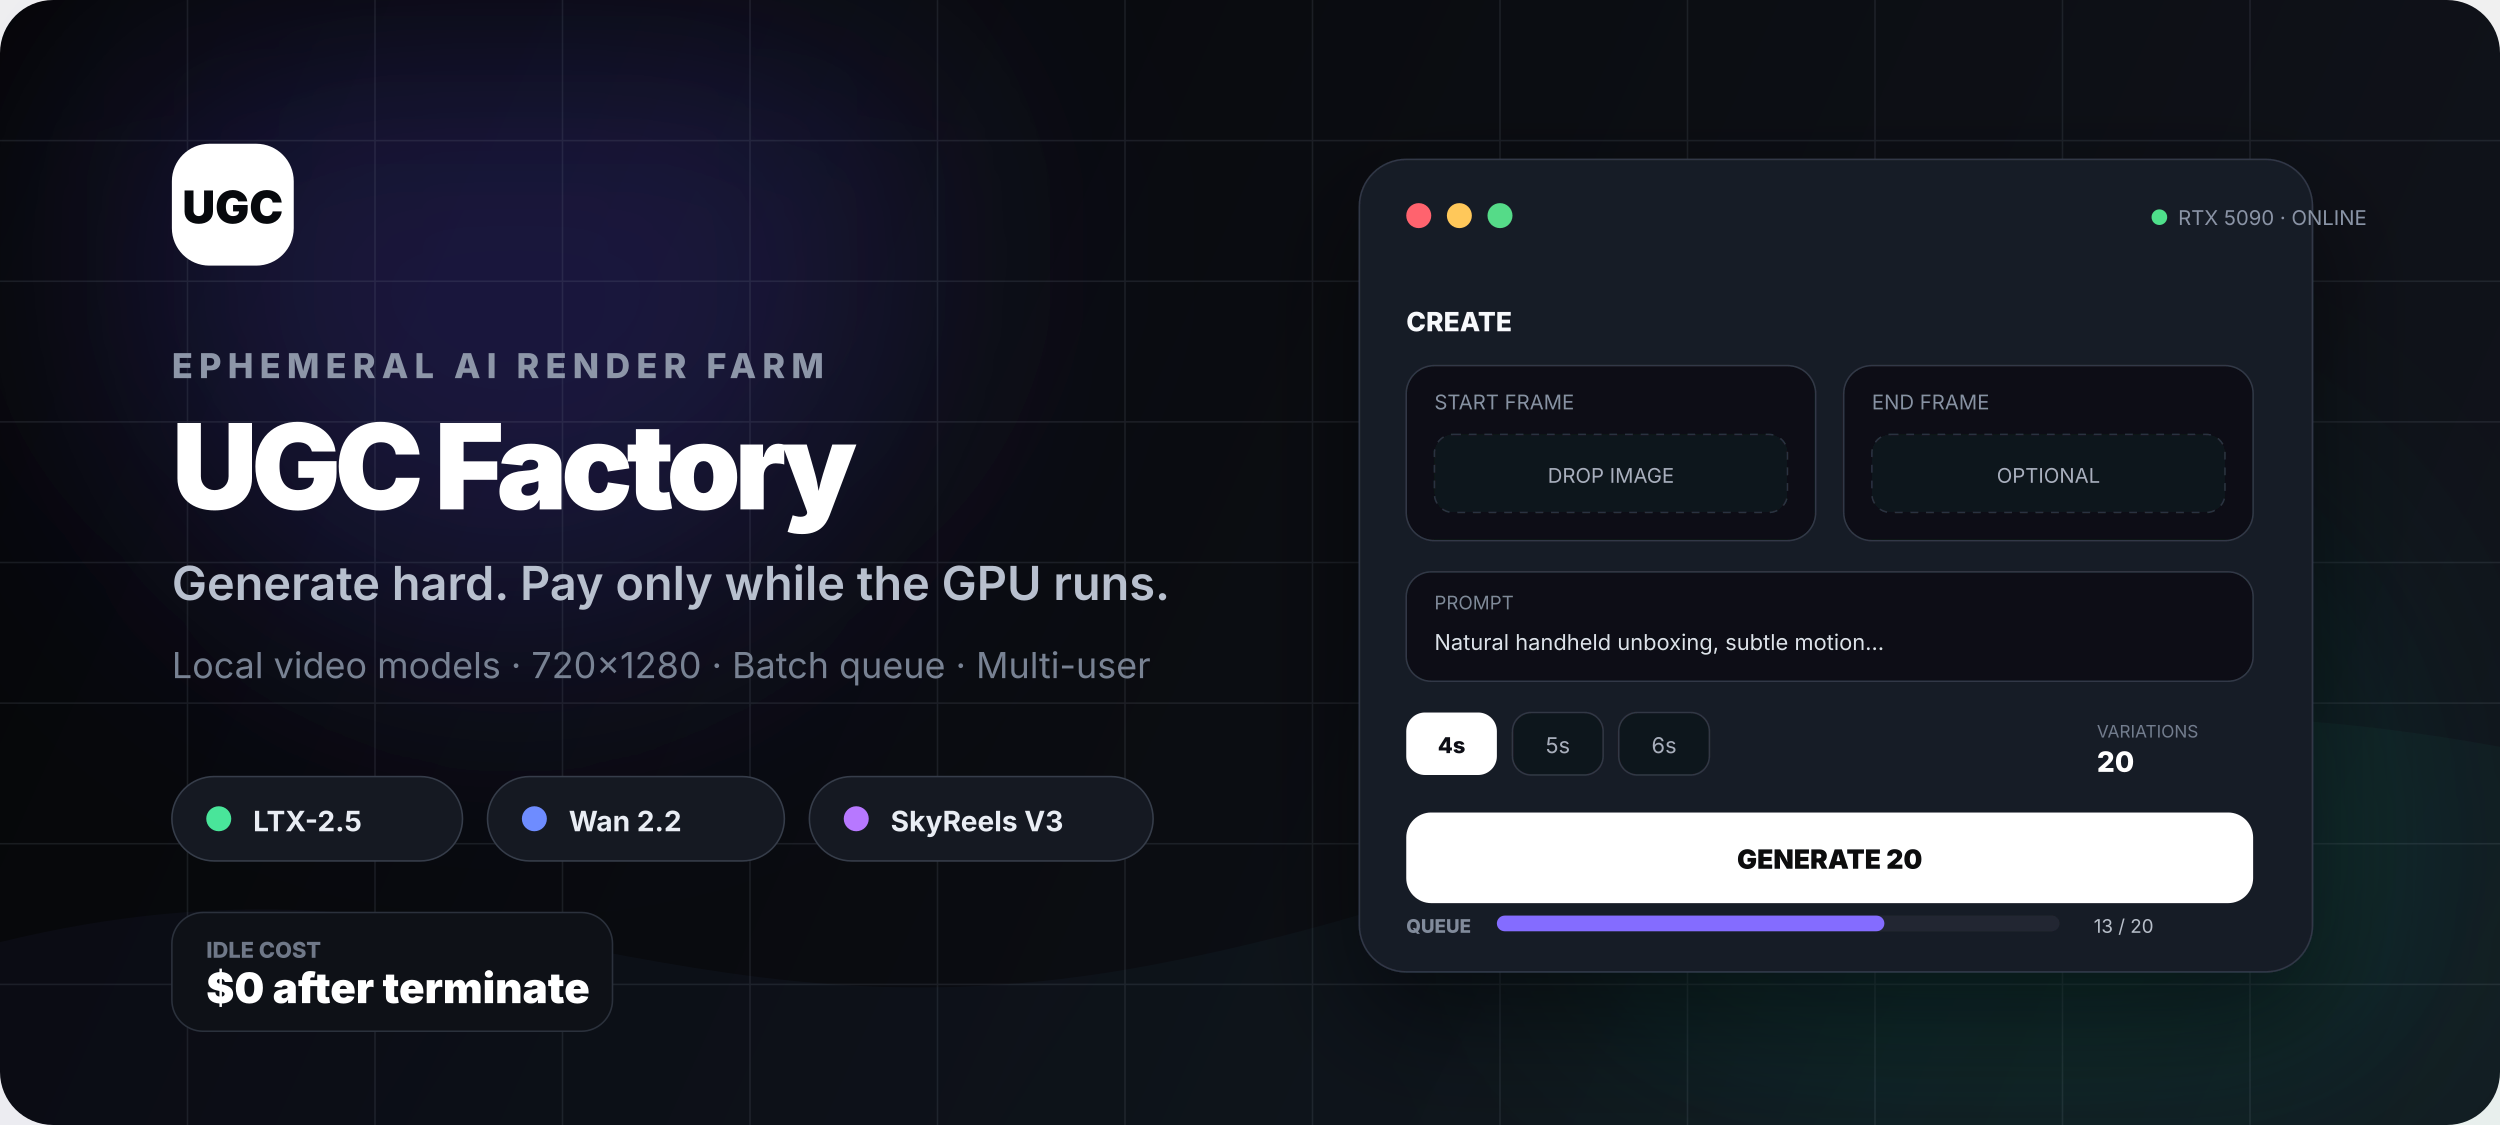
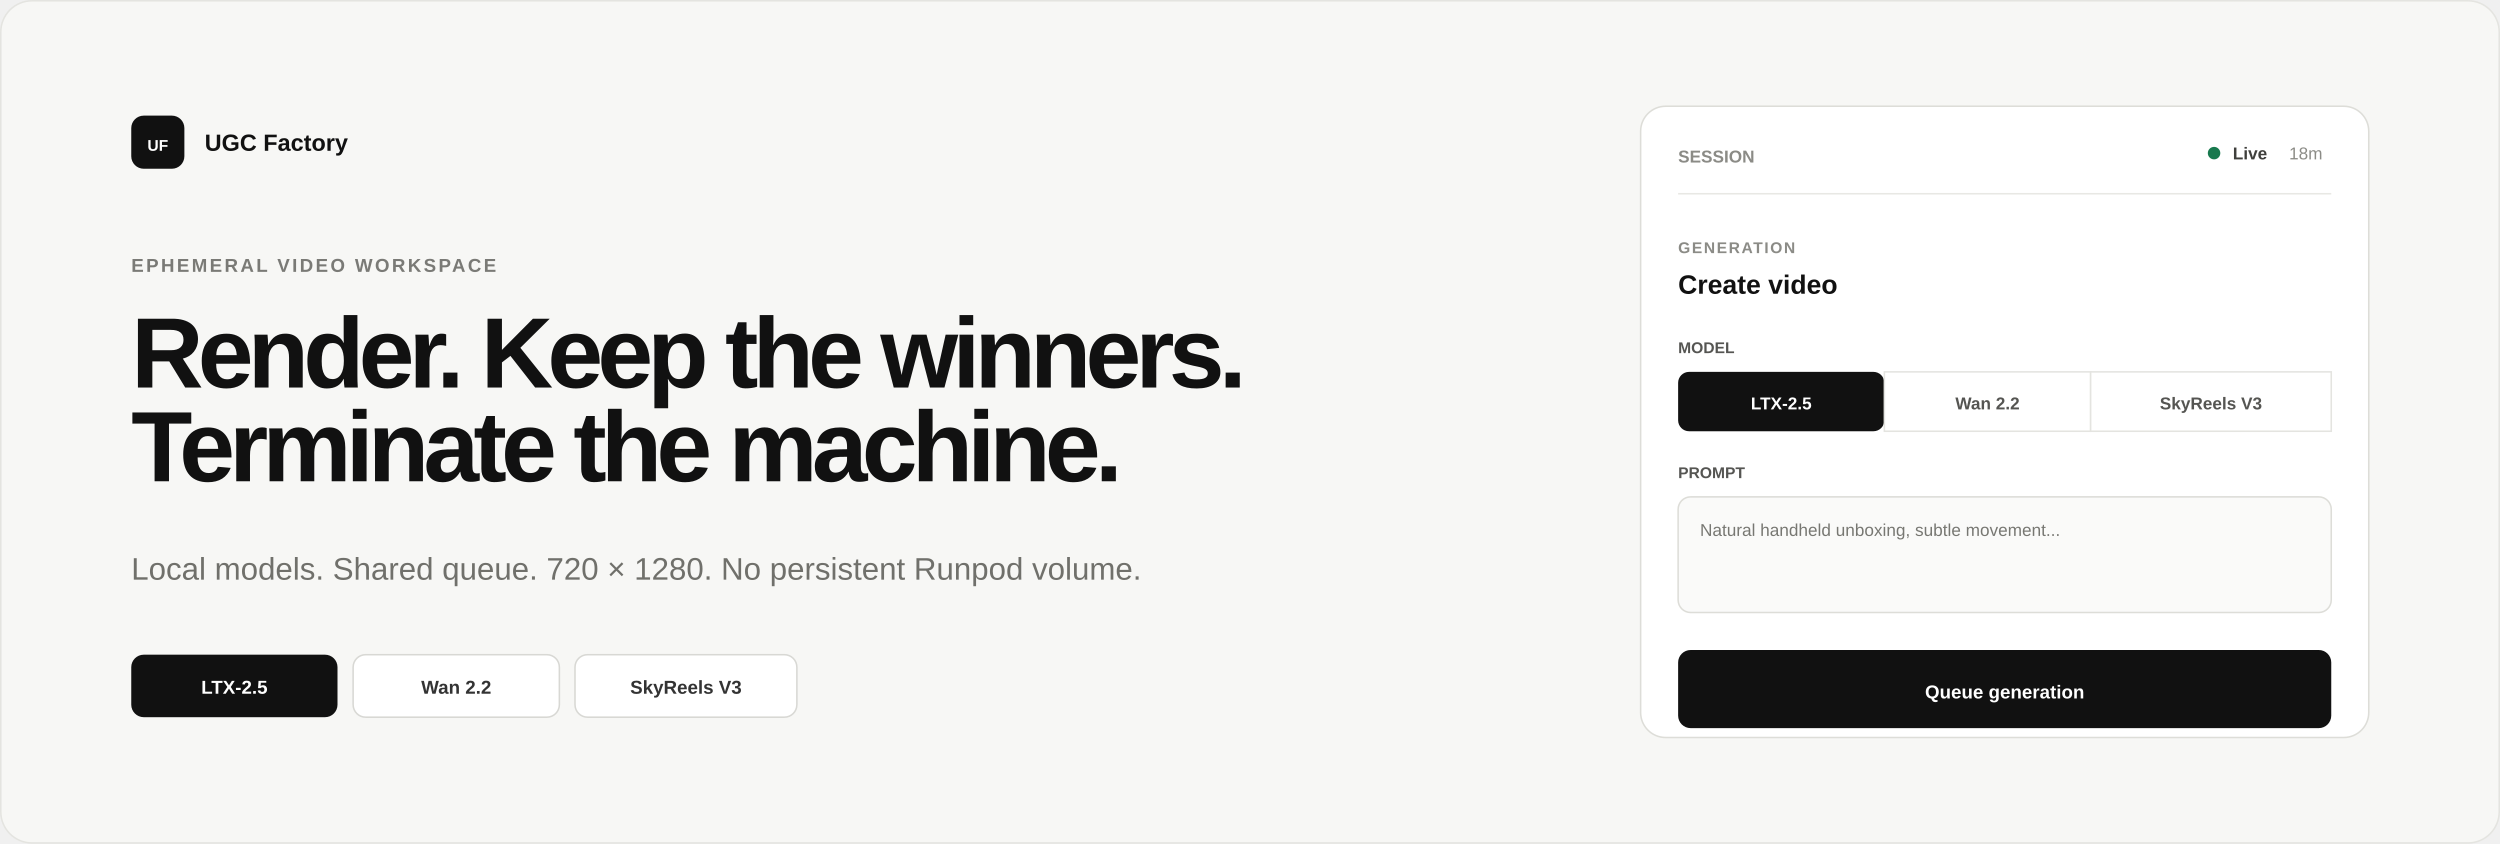
- <svg xmlns="http://www.w3.org/2000/svg" width="1600" height="720" viewBox="0 0 1600 720" fill="none">
-   <defs>
-     <linearGradient id="bg" x1="0" y1="0" x2="1600" y2="720" gradientUnits="userSpaceOnUse">
-       <stop stop-color="#050608" />
-       <stop offset=".52" stop-color="#0B0D12" />
-       <stop offset="1" stop-color="#11141C" />
-     </linearGradient>
-     <linearGradient id="glow" x1="310" y1="40" x2="1290" y2="670" gradientUnits="userSpaceOnUse">
-       <stop stop-color="#846CFF" />
-       <stop offset=".45" stop-color="#4D8DFF" />
-       <stop offset="1" stop-color="#2FE1B7" />
-     </linearGradient>
-     <linearGradient id="card" x1="870" y1="115" x2="1450" y2="620">
-       <stop stop-color="#191D27" />
-       <stop offset="1" stop-color="#0D1016" />
-     </linearGradient>
-     <filter id="blur" x="-50%" y="-50%" width="200%" height="200%">
-       <feGaussianBlur stdDeviation="90" />
-     </filter>
-     <filter id="shadow" x="-20%" y="-20%" width="140%" height="140%">
-       <feDropShadow dx="0" dy="30" stdDeviation="35" flood-color="#000" flood-opacity=".5" />
-     </filter>
-   </defs>
-   <rect width="1600" height="720" rx="34" fill="url(#bg)" />
-   <circle cx="330" cy="160" r="250" fill="#664BFF" fill-opacity=".20" filter="url(#blur)" />
-   <circle cx="1280" cy="550" r="260" fill="#18D4AE" fill-opacity=".13" filter="url(#blur)" />
-   <path d="M0 603C297 530 425 676 735 618C1056 558 1202 405 1600 478V720H0V603Z" fill="url(#glow)" fill-opacity=".035" />
-   <g opacity=".14">
-     <path d="M0 90H1600M0 180H1600M0 270H1600M0 360H1600M0 450H1600M0 540H1600M0 630H1600" stroke="#8E96A8" />
-     <path d="M120 0V720M240 0V720M360 0V720M480 0V720M600 0V720M720 0V720M840 0V720M960 0V720M1080 0V720M1200 0V720M1320 0V720M1440 0V720" stroke="#8E96A8" />
-   </g>
-   <g transform="translate(110 92)">
-     <rect width="78" height="78" rx="24" fill="white" />
-     <text x="39" y="51" text-anchor="middle" font-family="Inter,Arial,sans-serif" font-size="29" font-weight="900" fill="#07090D">UGC</text>
-     <text x="0" y="150" font-family="Inter,Arial,sans-serif" font-size="22" font-weight="800" letter-spacing="4" fill="#8D96A8">EPHEMERAL AI RENDER FARM</text>
-     <text x="0" y="234" font-family="Inter,Arial,sans-serif" font-size="76" font-weight="900" letter-spacing="-4" fill="white">UGC Factory</text>
-     <text x="0" y="292" font-family="Inter,Arial,sans-serif" font-size="30" font-weight="600" fill="#B8C0CE">Generate hard. Pay only while the GPU runs.</text>
-     <text x="0" y="342" font-family="Inter,Arial,sans-serif" font-size="23" fill="#788293">Local video models · 720×1280 · Batch queue · Multi-user</text>
-     <g transform="translate(0 405)">
-       <rect width="186" height="54" rx="27" fill="#151922" stroke="#363D4A" />
-       <circle cx="30" cy="27" r="8" fill="#49E59A" />
-       <text x="52" y="35" font-family="Inter,Arial,sans-serif" font-size="18" font-weight="700" fill="#E9EDF4">LTX-2.5</text>
-       <g transform="translate(202 0)">
-         <rect width="190" height="54" rx="27" fill="#151922" stroke="#363D4A" />
-         <circle cx="30" cy="27" r="8" fill="#6E8CFF" />
-         <text x="52" y="35" font-family="Inter,Arial,sans-serif" font-size="18" font-weight="700" fill="#E9EDF4">Wan 2.2</text>
-       </g>
-       <g transform="translate(408 0)">
-         <rect width="220" height="54" rx="27" fill="#151922" stroke="#363D4A" />
-         <circle cx="30" cy="27" r="8" fill="#B778FF" />
-         <text x="52" y="35" font-family="Inter,Arial,sans-serif" font-size="18" font-weight="700" fill="#E9EDF4">SkyReels V3</text>
+ <svg xmlns="http://www.w3.org/2000/svg" width="1600" height="540" viewBox="0 0 1600 540" fill="none">
+   <rect x=".5" y=".5" width="1599" height="539" rx="20" fill="#F7F7F5" stroke="#E4E4E0" />
+   <g font-family="-apple-system,BlinkMacSystemFont,'Segoe UI',Arial,sans-serif">
+     <g transform="translate(84 74)">
+       <rect width="34" height="34" rx="8" fill="#111111" />
+       <text x="17" y="22.5" text-anchor="middle" font-size="10" font-weight="700" fill="white">UF</text>
+       <text x="47" y="22.5" font-size="15" font-weight="650" fill="#111111">UGC Factory</text>
+     </g>
+     <g transform="translate(84 174)">
+       <text x="0" y="0" font-size="12" font-weight="700" letter-spacing="1.5" fill="#7A7A76">EPHEMERAL VIDEO WORKSPACE</text>
+       <text x="0" y="74" font-size="64" font-weight="620" letter-spacing="-3.6" fill="#111111">Render. Keep the winners.</text>
+       <text x="0" y="134" font-size="64" font-weight="620" letter-spacing="-3.6" fill="#111111">Terminate the machine.</text>
+       <text x="0" y="197" font-size="20" fill="#70706B">Local models. Shared queue. 720 × 1280. No persistent Runpod volume.</text>
+       <g transform="translate(0 245)">
+         <rect width="132" height="40" rx="8" fill="#111111" />
+         <text x="66" y="25" text-anchor="middle" font-size="12" font-weight="650" fill="white">LTX-2.5</text>
+         <rect x="142" width="132" height="40" rx="8" fill="white" stroke="#D8D8D4" />
+         <text x="208" y="25" text-anchor="middle" font-size="12" font-weight="650" fill="#333333">Wan 2.2</text>
+         <rect x="284" width="142" height="40" rx="8" fill="white" stroke="#D8D8D4" />
+         <text x="355" y="25" text-anchor="middle" font-size="12" font-weight="650" fill="#333333">SkyReels V3</text>
      </g>
    </g>
-     <g transform="translate(0 492)">
-       <rect width="282" height="76" rx="20" fill="#0E1117" stroke="#2B313C" />
-       <text x="22" y="29" font-family="Inter,Arial,sans-serif" font-size="14" font-weight="800" fill="#6F7888">IDLE COST</text>
-       <text x="22" y="58" font-family="Inter,Arial,sans-serif" font-size="27" font-weight="900" fill="#FFFFFF">$0 after terminate</text>
-     </g>
-   </g>
-   <g transform="translate(870 102)" filter="url(#shadow)">
-     <rect width="610" height="520" rx="30" fill="url(#card)" stroke="#303746" />
-     <g transform="translate(30 28)">
-       <circle cx="8" cy="8" r="8" fill="#FF646E" />
-       <circle cx="34" cy="8" r="8" fill="#FFC85A" />
-       <circle cx="60" cy="8" r="8" fill="#54DB88" />
-       <text x="494" y="14" font-family="Inter,Arial,sans-serif" font-size="13" fill="#8A94A6">RTX 5090 · ONLINE</text>
-       <circle cx="482" cy="9" r="5" fill="#4FE08B" />
-       <text x="0" y="82" font-family="Inter,Arial,sans-serif" font-size="17" font-weight="800" fill="#F7F9FC">CREATE</text>
-       <rect x="0" y="104" width="262" height="112" rx="18" fill="#0A0D12" stroke="#313846" />
-       <text x="18" y="132" font-family="Inter,Arial,sans-serif" font-size="13" fill="#8791A3">START FRAME</text>
-       <rect x="18" y="148" width="226" height="50" rx="12" fill="#11151C" stroke="#2B3340" stroke-dasharray="5 5" />
-       <text x="131" y="179" text-anchor="middle" font-family="Inter,Arial,sans-serif" font-size="13" fill="#A8B0BE">DROP IMAGE</text>
-       <rect x="280" y="104" width="262" height="112" rx="18" fill="#0A0D12" stroke="#313846" />
-       <text x="298" y="132" font-family="Inter,Arial,sans-serif" font-size="13" fill="#8791A3">END FRAME</text>
-       <rect x="298" y="148" width="226" height="50" rx="12" fill="#11151C" stroke="#2B3340" stroke-dasharray="5 5" />
-       <text x="411" y="179" text-anchor="middle" font-family="Inter,Arial,sans-serif" font-size="13" fill="#A8B0BE">OPTIONAL</text>
-       <rect x="0" y="236" width="542" height="70" rx="16" fill="#0A0D12" stroke="#313846" />
-       <text x="18" y="260" font-family="Inter,Arial,sans-serif" font-size="12" fill="#7F8999">PROMPT</text>
-       <text x="18" y="286" font-family="Inter,Arial,sans-serif" font-size="14" fill="#DDE2EA">Natural handheld unboxing, subtle motion...</text>
-       <g transform="translate(0 326)">
-         <rect width="58" height="40" rx="12" fill="#FFFFFF" />
-         <text x="29" y="26" text-anchor="middle" font-family="Inter,Arial,sans-serif" font-size="14" font-weight="800" fill="#0B0E13">4s</text>
-         <rect x="68" width="58" height="40" rx="12" fill="#11151B" stroke="#303744" />
-         <text x="97" y="26" text-anchor="middle" font-family="Inter,Arial,sans-serif" font-size="14" fill="#A7AFBC">5s</text>
-         <rect x="136" width="58" height="40" rx="12" fill="#11151B" stroke="#303744" />
-         <text x="165" y="26" text-anchor="middle" font-family="Inter,Arial,sans-serif" font-size="14" fill="#A7AFBC">6s</text>
-         <text x="442" y="16" font-family="Inter,Arial,sans-serif" font-size="11" fill="#727D8E">VARIATIONS</text>
-         <text x="442" y="38" font-family="Inter,Arial,sans-serif" font-size="18" font-weight="800" fill="white">20</text>
-       </g>
-       <rect x="0" y="390" width="542" height="58" rx="16" fill="white" />
-       <text x="271" y="426" text-anchor="middle" font-family="Inter,Arial,sans-serif" font-size="17" font-weight="900" fill="#080A0E">GENERATE 20</text>
-       <g transform="translate(0 467)">
-         <text x="0" y="0" font-family="Inter,Arial,sans-serif" font-size="12" font-weight="800" fill="#818B9B">QUEUE</text>
-         <rect x="58" y="-11" width="360" height="10" rx="5" fill="#222833" />
-         <rect x="58" y="-11" width="248" height="10" rx="5" fill="url(#glow)" />
-         <text x="440" y="0" font-family="Inter,Arial,sans-serif" font-size="12" fill="#B7BFCA">13 / 20</text>
+     <g transform="translate(1050 68)">
+       <rect width="466" height="404" rx="16" fill="white" stroke="#DDDDD8" />
+       <g transform="translate(24 22)">
+         <text x="0" y="14" font-size="11" font-weight="700" fill="#8B8B86">SESSION</text>
+         <circle cx="343" cy="8" r="4" fill="#18794E" />
+         <text x="355" y="12" font-size="11" font-weight="600" fill="#3F3F3C">Live</text>
+         <text x="391" y="12" font-size="11" fill="#8B8B86">18m</text>
+         <line x1="0" y1="34" x2="418" y2="34" stroke="#E8E8E4" />
+         <text x="0" y="72" font-size="10" font-weight="700" letter-spacing="1" fill="#8B8B86">GENERATION</text>
+         <text x="0" y="98" font-size="17" font-weight="650" fill="#111111">Create video</text>
+         <text x="0" y="136" font-size="10" font-weight="600" fill="#555552">MODEL</text>
+         <g transform="translate(0 148)">
+           <rect width="132" height="38" rx="7" fill="#111111" />
+           <text x="66" y="24" text-anchor="middle" font-size="11" font-weight="650" fill="white">LTX-2.5</text>
+           <rect x="132" width="132" height="38" fill="white" stroke="#E4E4E0" />
+           <text x="198" y="24" text-anchor="middle" font-size="11" font-weight="650" fill="#555552">Wan 2.2</text>
+           <rect x="264" width="154" height="38" rx="0 7 7 0" fill="white" stroke="#E4E4E0" />
+           <text x="341" y="24" text-anchor="middle" font-size="11" font-weight="650" fill="#555552">SkyReels V3</text>
+         </g>
+         <text x="0" y="216" font-size="10" font-weight="600" fill="#555552">PROMPT</text>
+         <rect x="0" y="228" width="418" height="74" rx="8" fill="#FAFAF9" stroke="#DDDDD8" />
+         <text x="14" y="253" font-size="11" fill="#777772">Natural handheld unboxing, subtle movement...</text>
+         <rect x="0" y="326" width="418" height="50" rx="8" fill="#111111" />
+         <text x="209" y="357" text-anchor="middle" font-size="12" font-weight="650" fill="white">Queue generation</text>
      </g>
    </g>
  </g>
</svg>
